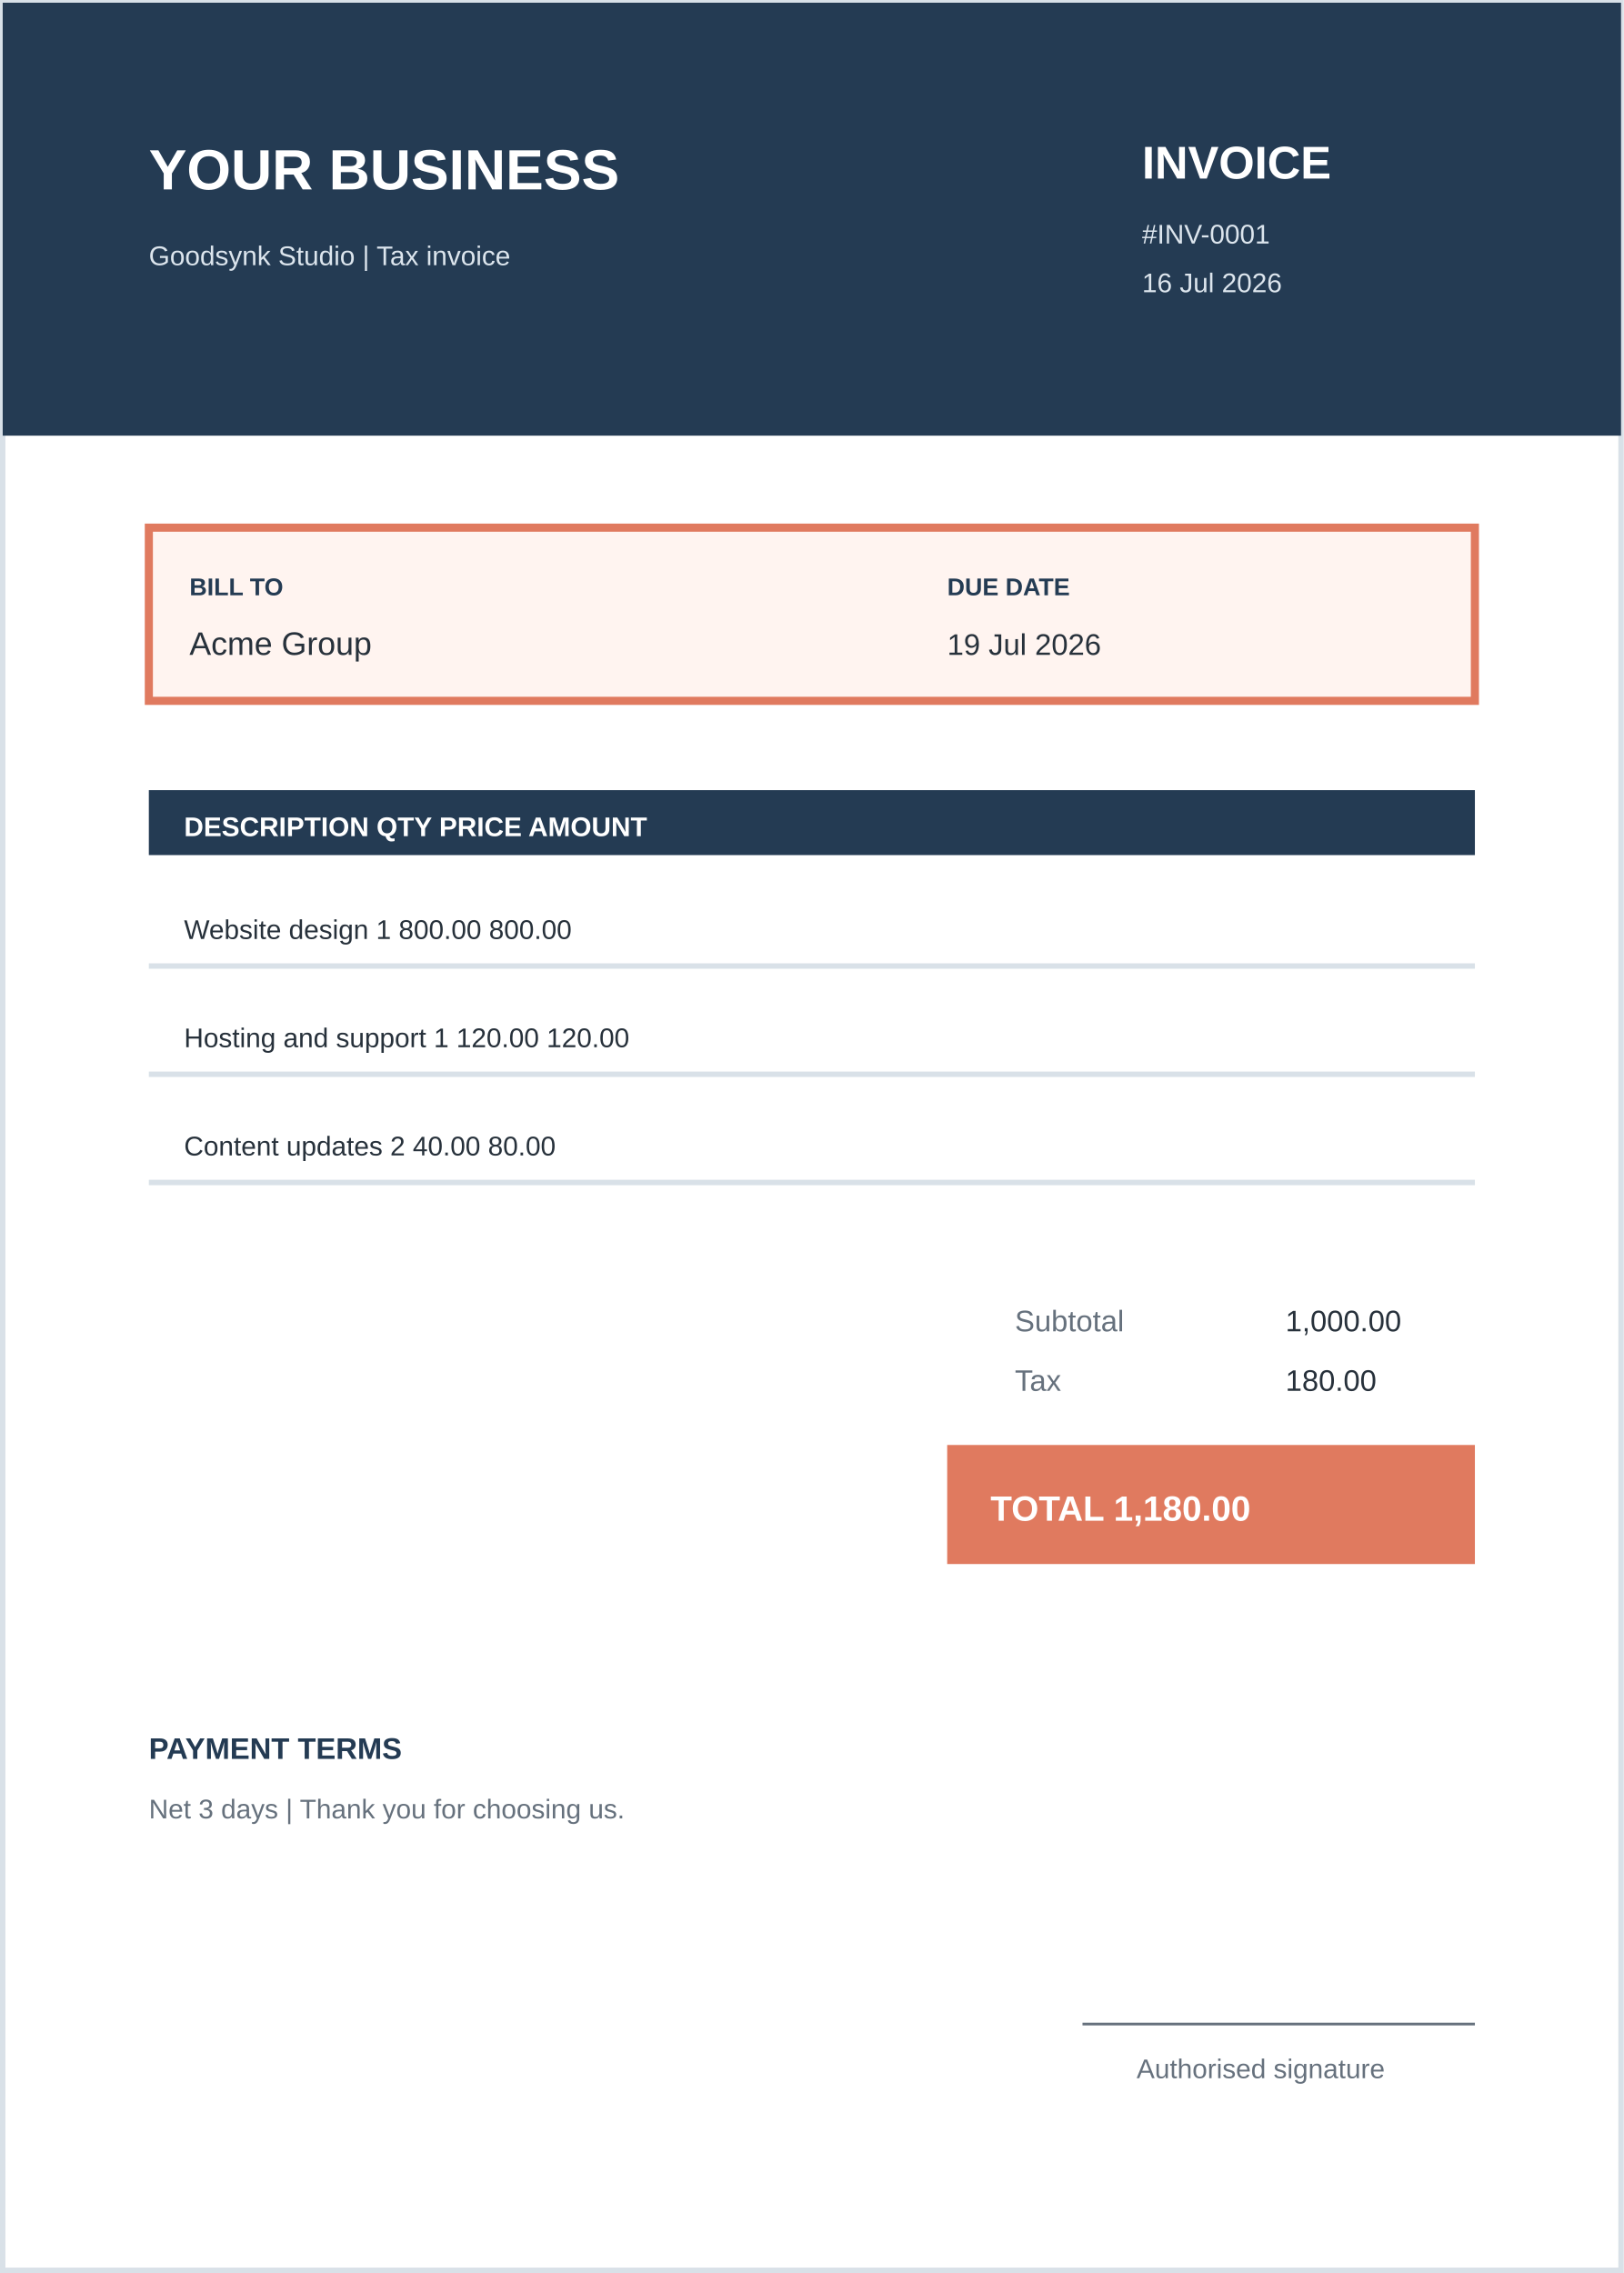
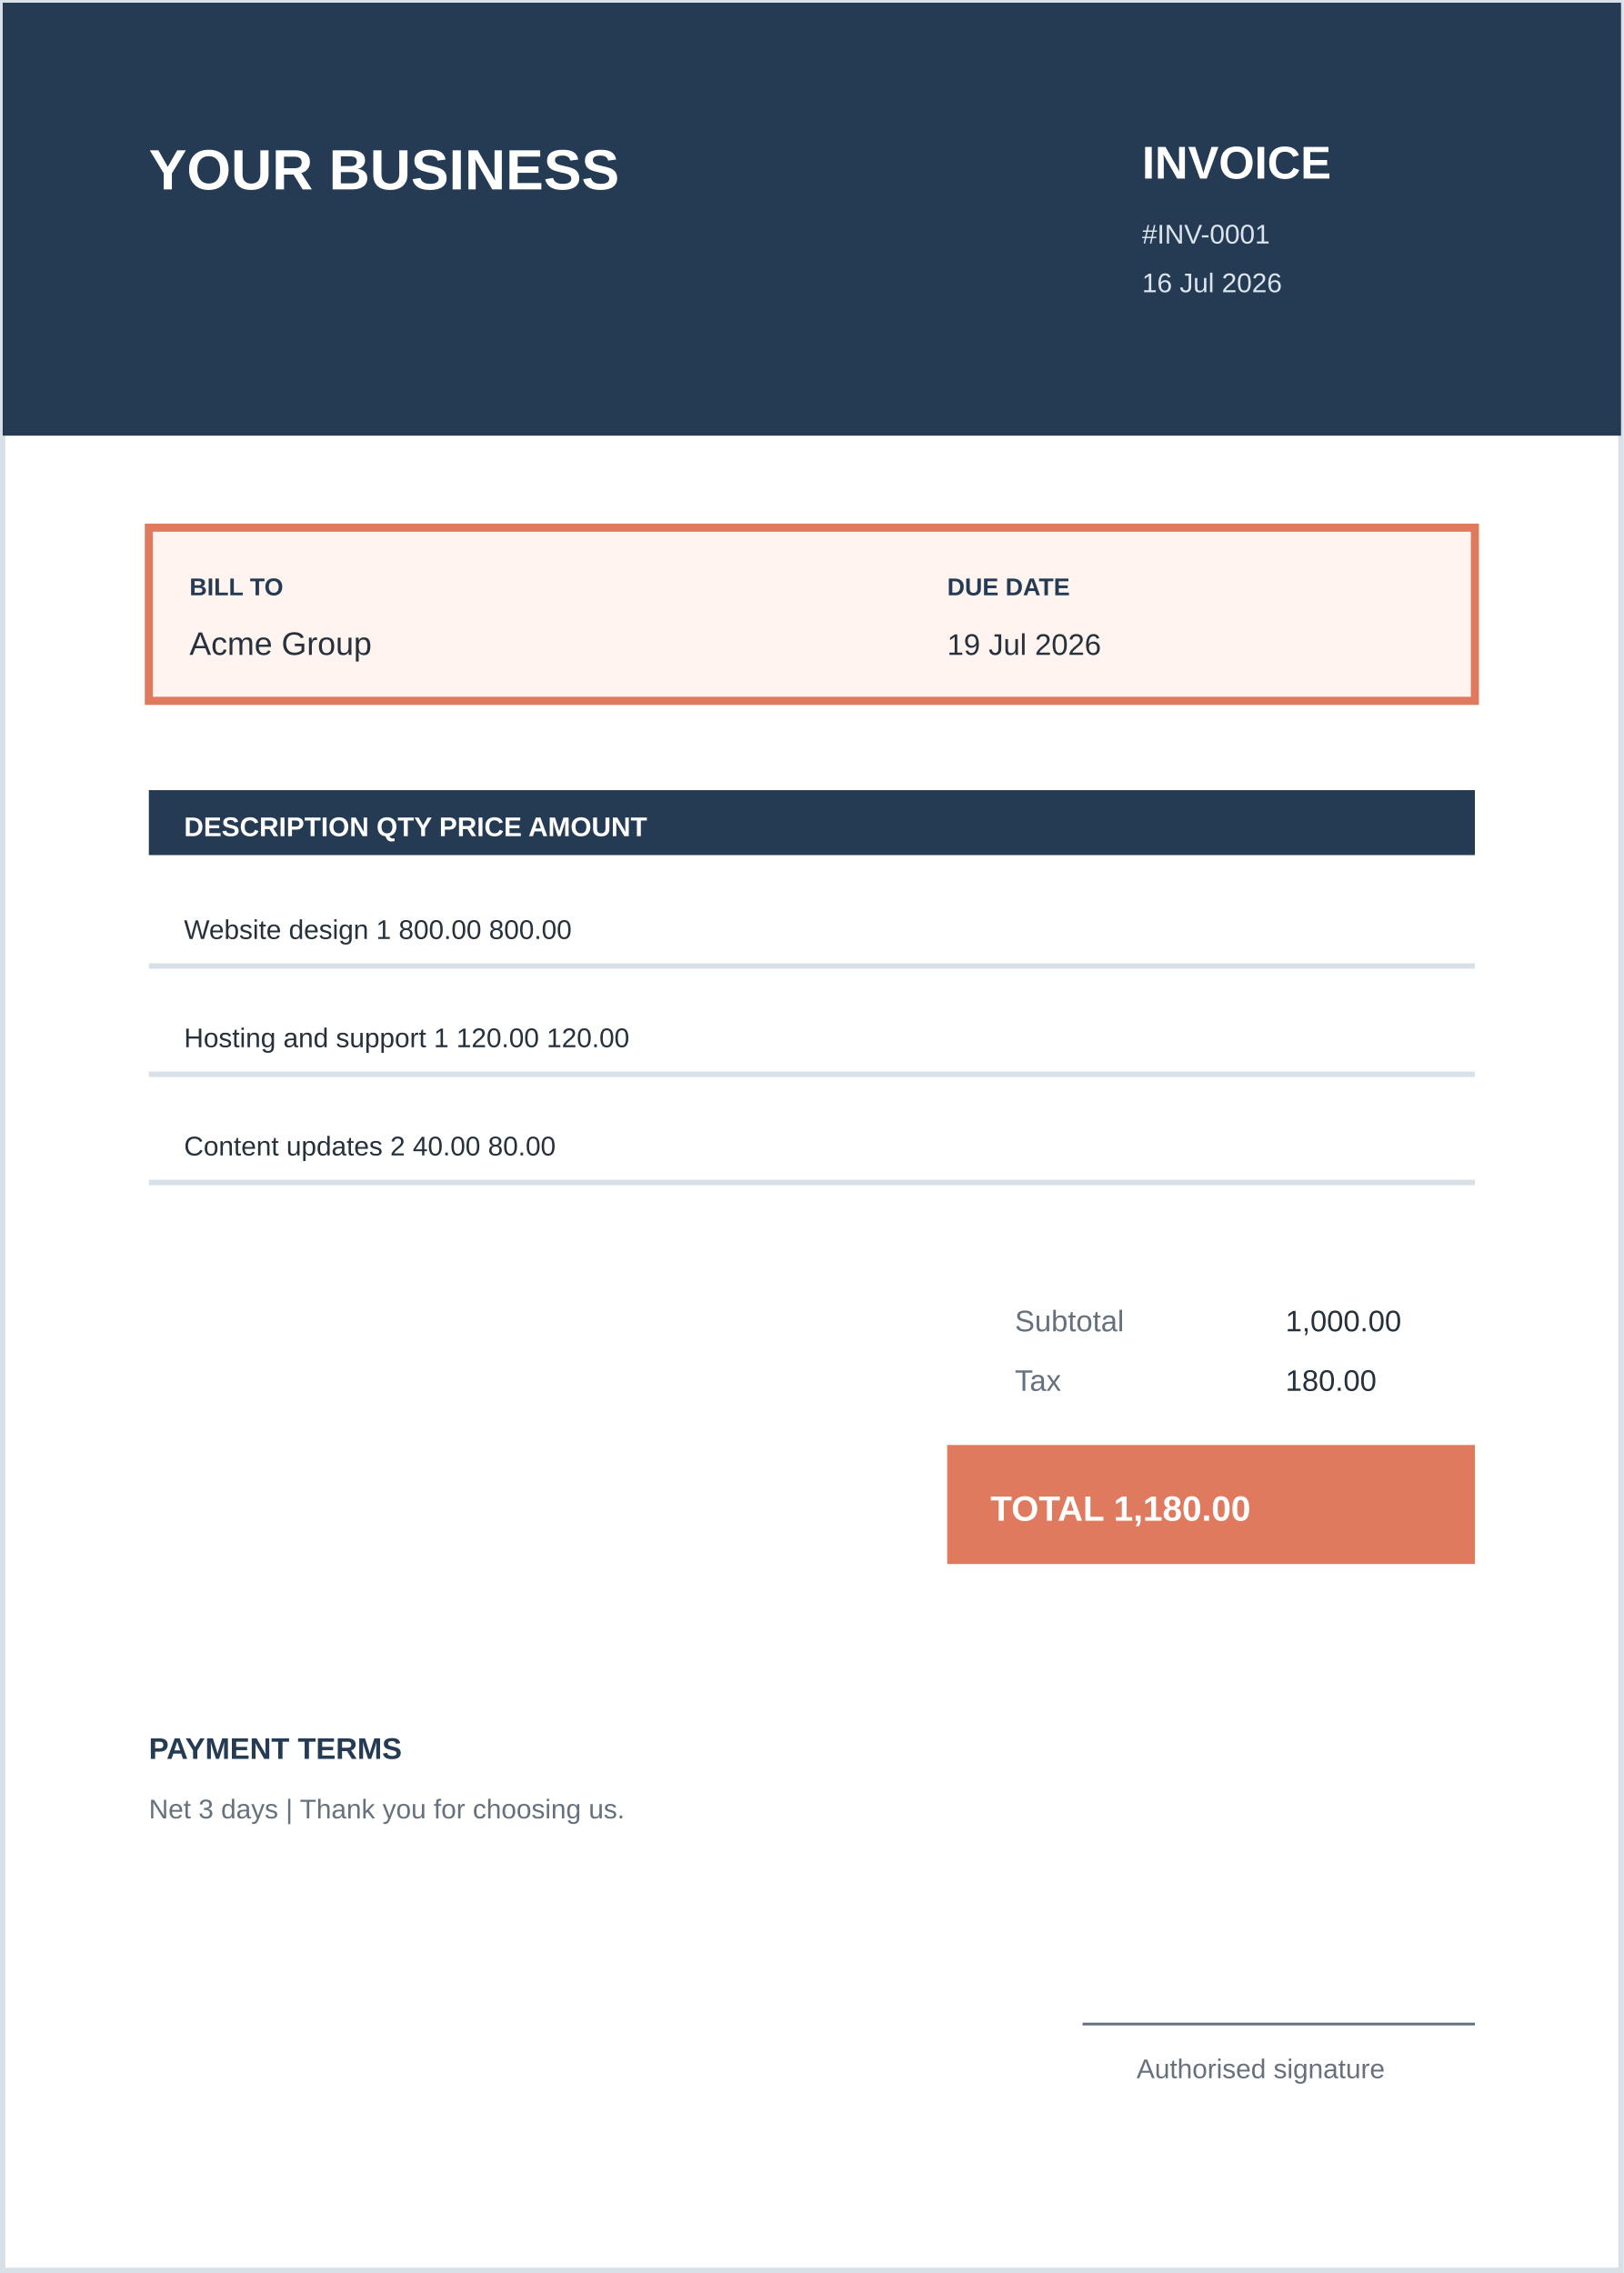
<svg xmlns="http://www.w3.org/2000/svg" viewBox="0 0 600 840">
  <rect width="600" height="840" fill="#fff" />
  <rect x="1" y="1" width="598" height="838" fill="#fff" stroke="#d9e1e8" stroke-width="2" />
  <rect x="1" y="1" width="598" height="160" fill="#243b53" />
  <text x="55" y="70" fill="#fff" font-family="Arial" font-size="21" font-weight="700">YOUR BUSINESS</text>
-   <text x="55" y="98" fill="#dce5ed" font-family="Arial" font-size="10">Goodsynk Studio | Tax invoice</text>
  <text x="422" y="66" fill="#fff" font-family="Arial" font-size="17" font-weight="700">INVOICE</text>
  <text x="422" y="90" fill="#dce5ed" font-family="Arial" font-size="10">#INV-0001</text>
  <text x="422" y="108" fill="#dce5ed" font-family="Arial" font-size="10">16 Jul 2026</text>
  <rect x="55" y="195" width="490" height="64" fill="#fff4f0" stroke="#e07a5f" stroke-width="3" />
  <text x="70" y="220" fill="#243b53" font-family="Arial" font-size="9" font-weight="700">BILL TO</text>
  <text x="70" y="242" fill="#27313b" font-family="Arial" font-size="12">Acme Group</text>
  <text x="350" y="220" fill="#243b53" font-family="Arial" font-size="9" font-weight="700">DUE DATE</text>
  <text x="350" y="242" fill="#27313b" font-family="Arial" font-size="11">19 Jul 2026</text>
  <rect x="55" y="292" width="490" height="24" fill="#243b53" />
  <text x="68" y="309" fill="#fff" font-family="Arial" font-size="10" font-weight="700">DESCRIPTION                 QTY       PRICE       AMOUNT</text>
  <path d="M55 357h490M55 397h490M55 437h490" stroke="#d9e1e8" stroke-width="2" />
  <text x="68" y="347" fill="#27313b" font-family="Arial" font-size="10">Website design                  1       800.00       800.00</text>
  <text x="68" y="387" fill="#27313b" font-family="Arial" font-size="10">Hosting and support             1       120.00       120.00</text>
  <text x="68" y="427" fill="#27313b" font-family="Arial" font-size="10">Content updates                 2        40.00        80.00</text>
  <text x="375" y="492" fill="#66717d" font-family="Arial" font-size="11">Subtotal</text>
  <text x="475" y="492" fill="#27313b" font-family="Arial" font-size="11">1,000.00</text>
  <text x="375" y="514" fill="#66717d" font-family="Arial" font-size="11">Tax</text>
  <text x="475" y="514" fill="#27313b" font-family="Arial" font-size="11">180.00</text>
  <rect x="350" y="534" width="195" height="44" fill="#e07a5f" />
  <text x="366" y="562" fill="#fff" font-family="Arial" font-size="13" font-weight="700">TOTAL  1,180.00</text>
  <text x="55" y="650" fill="#243b53" font-family="Arial" font-size="11" font-weight="700">PAYMENT TERMS</text>
  <text x="55" y="672" fill="#66717d" font-family="Arial" font-size="10">Net 3 days | Thank you for choosing us.</text>
  <path d="M400 748h145" stroke="#66717d" />
  <text x="420" y="768" fill="#66717d" font-family="Arial" font-size="10">Authorised signature</text>
</svg>
